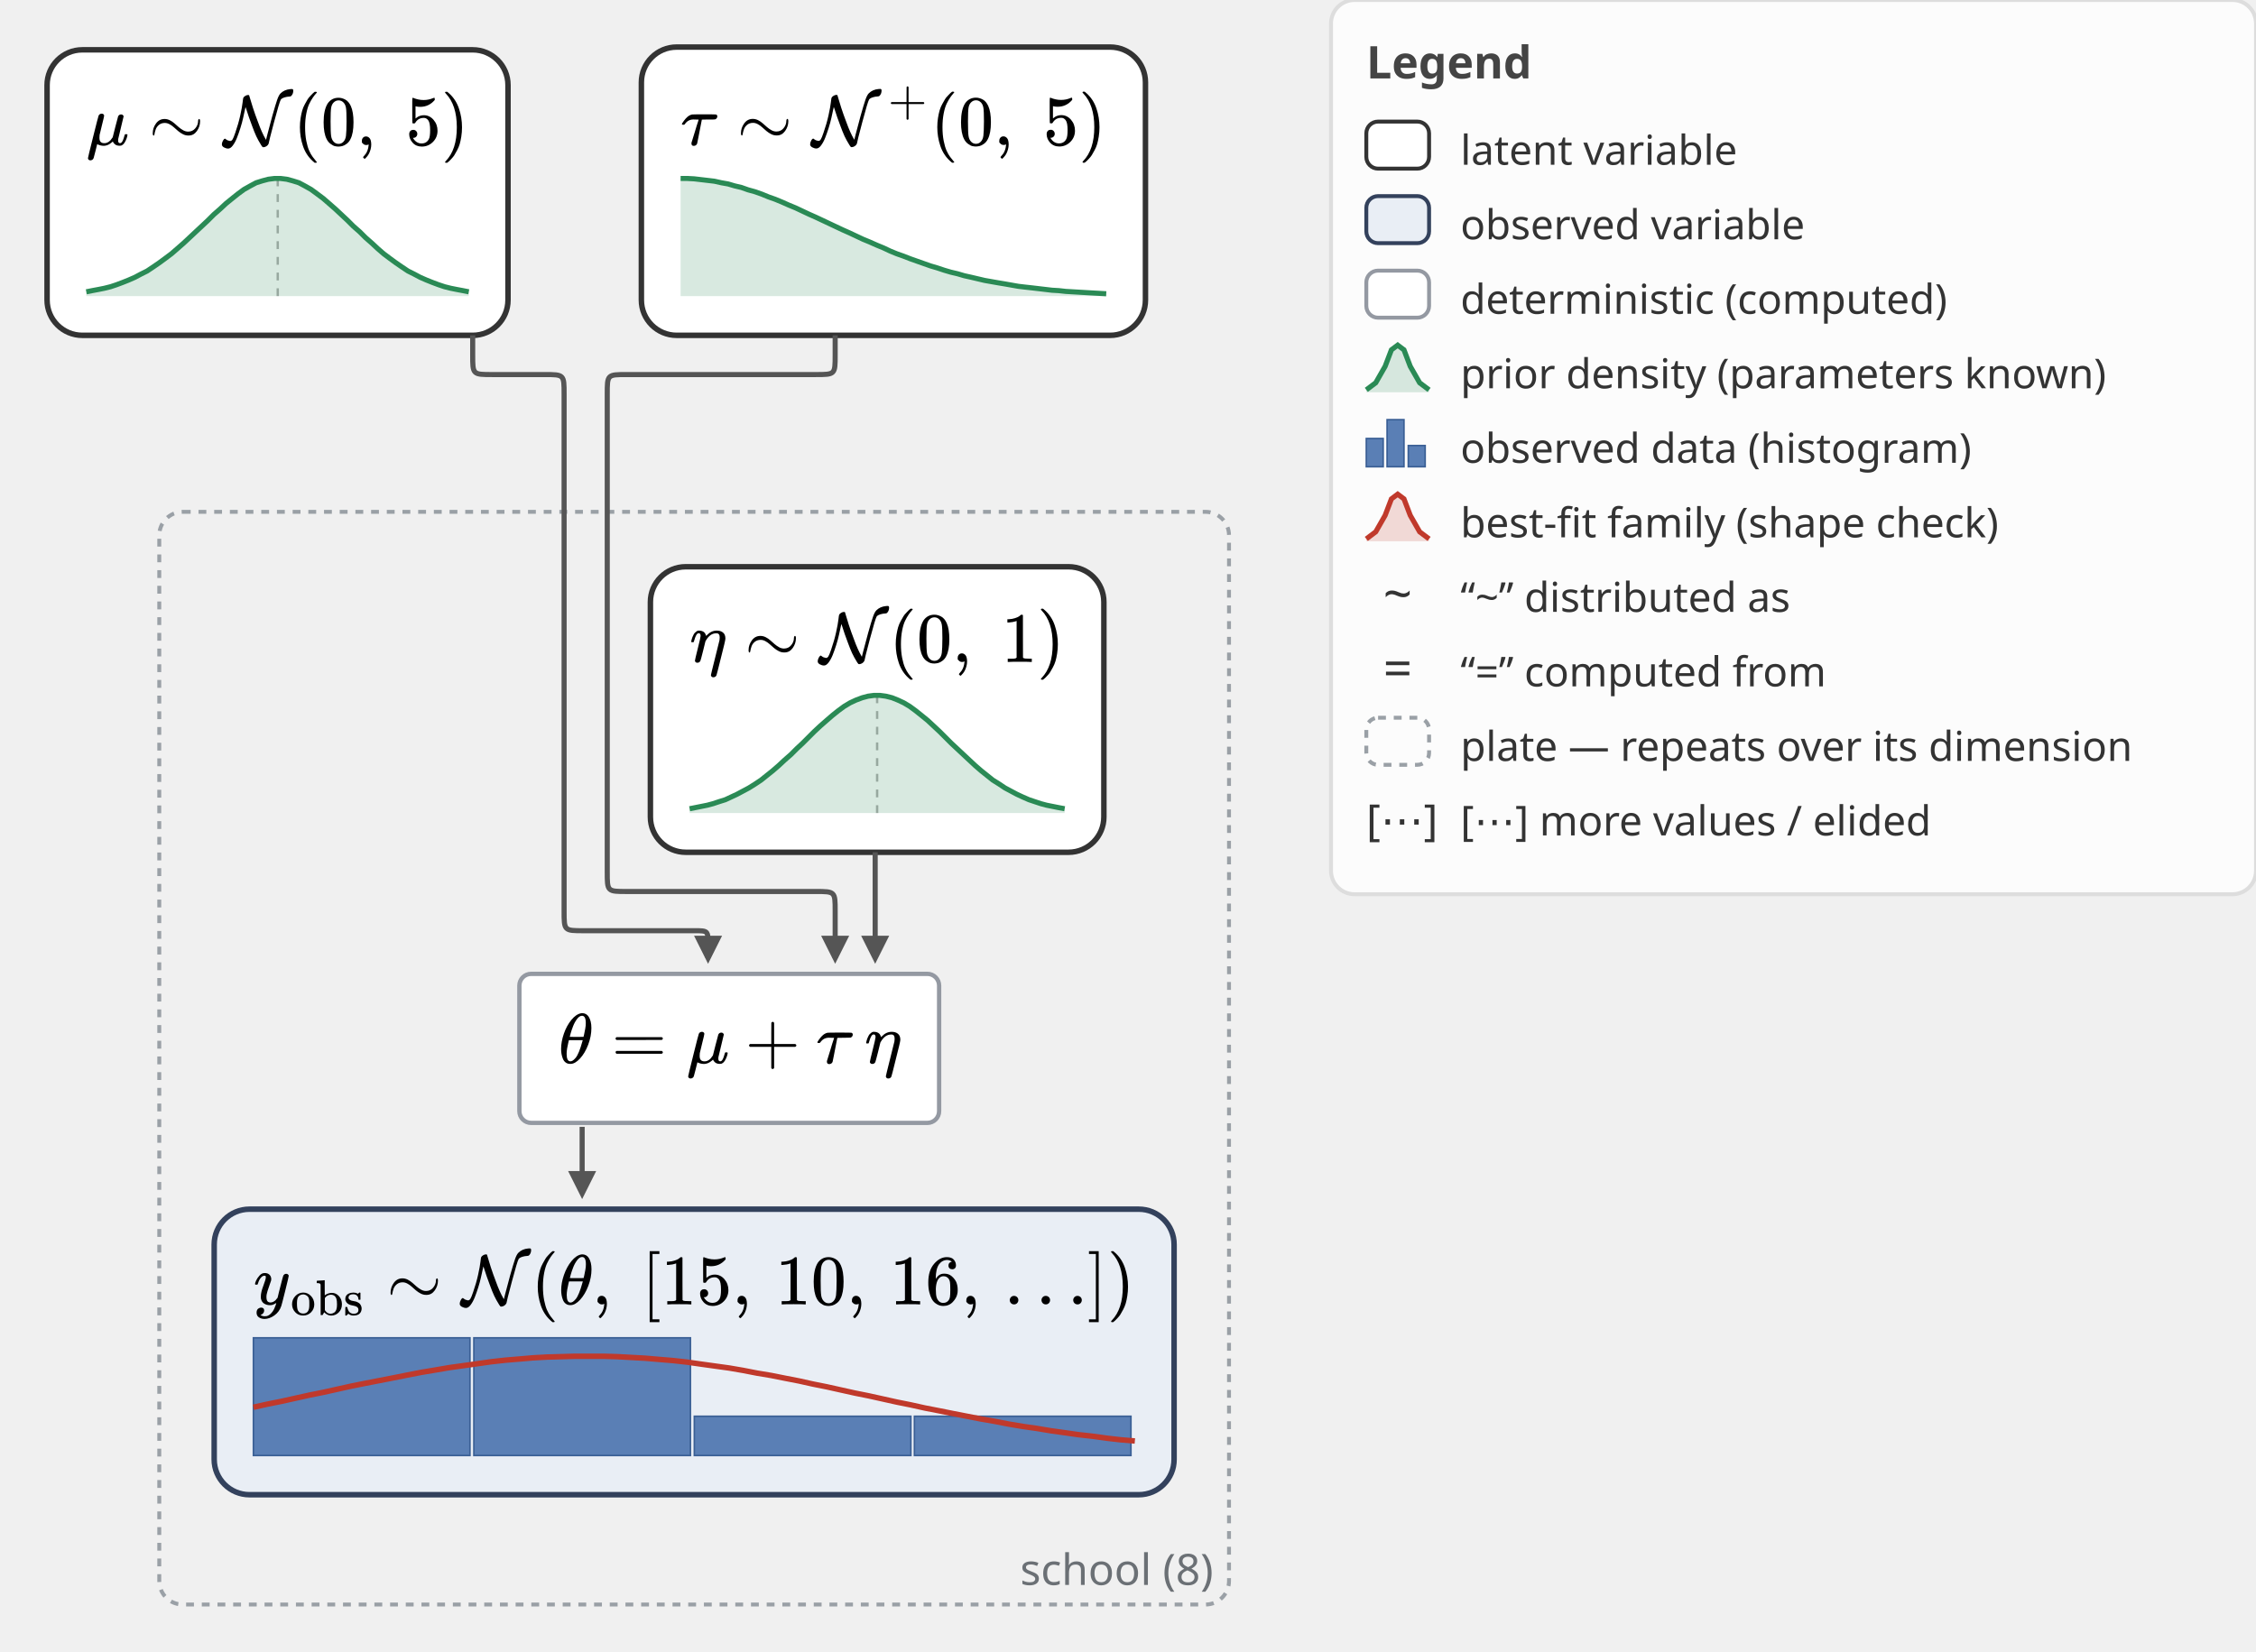
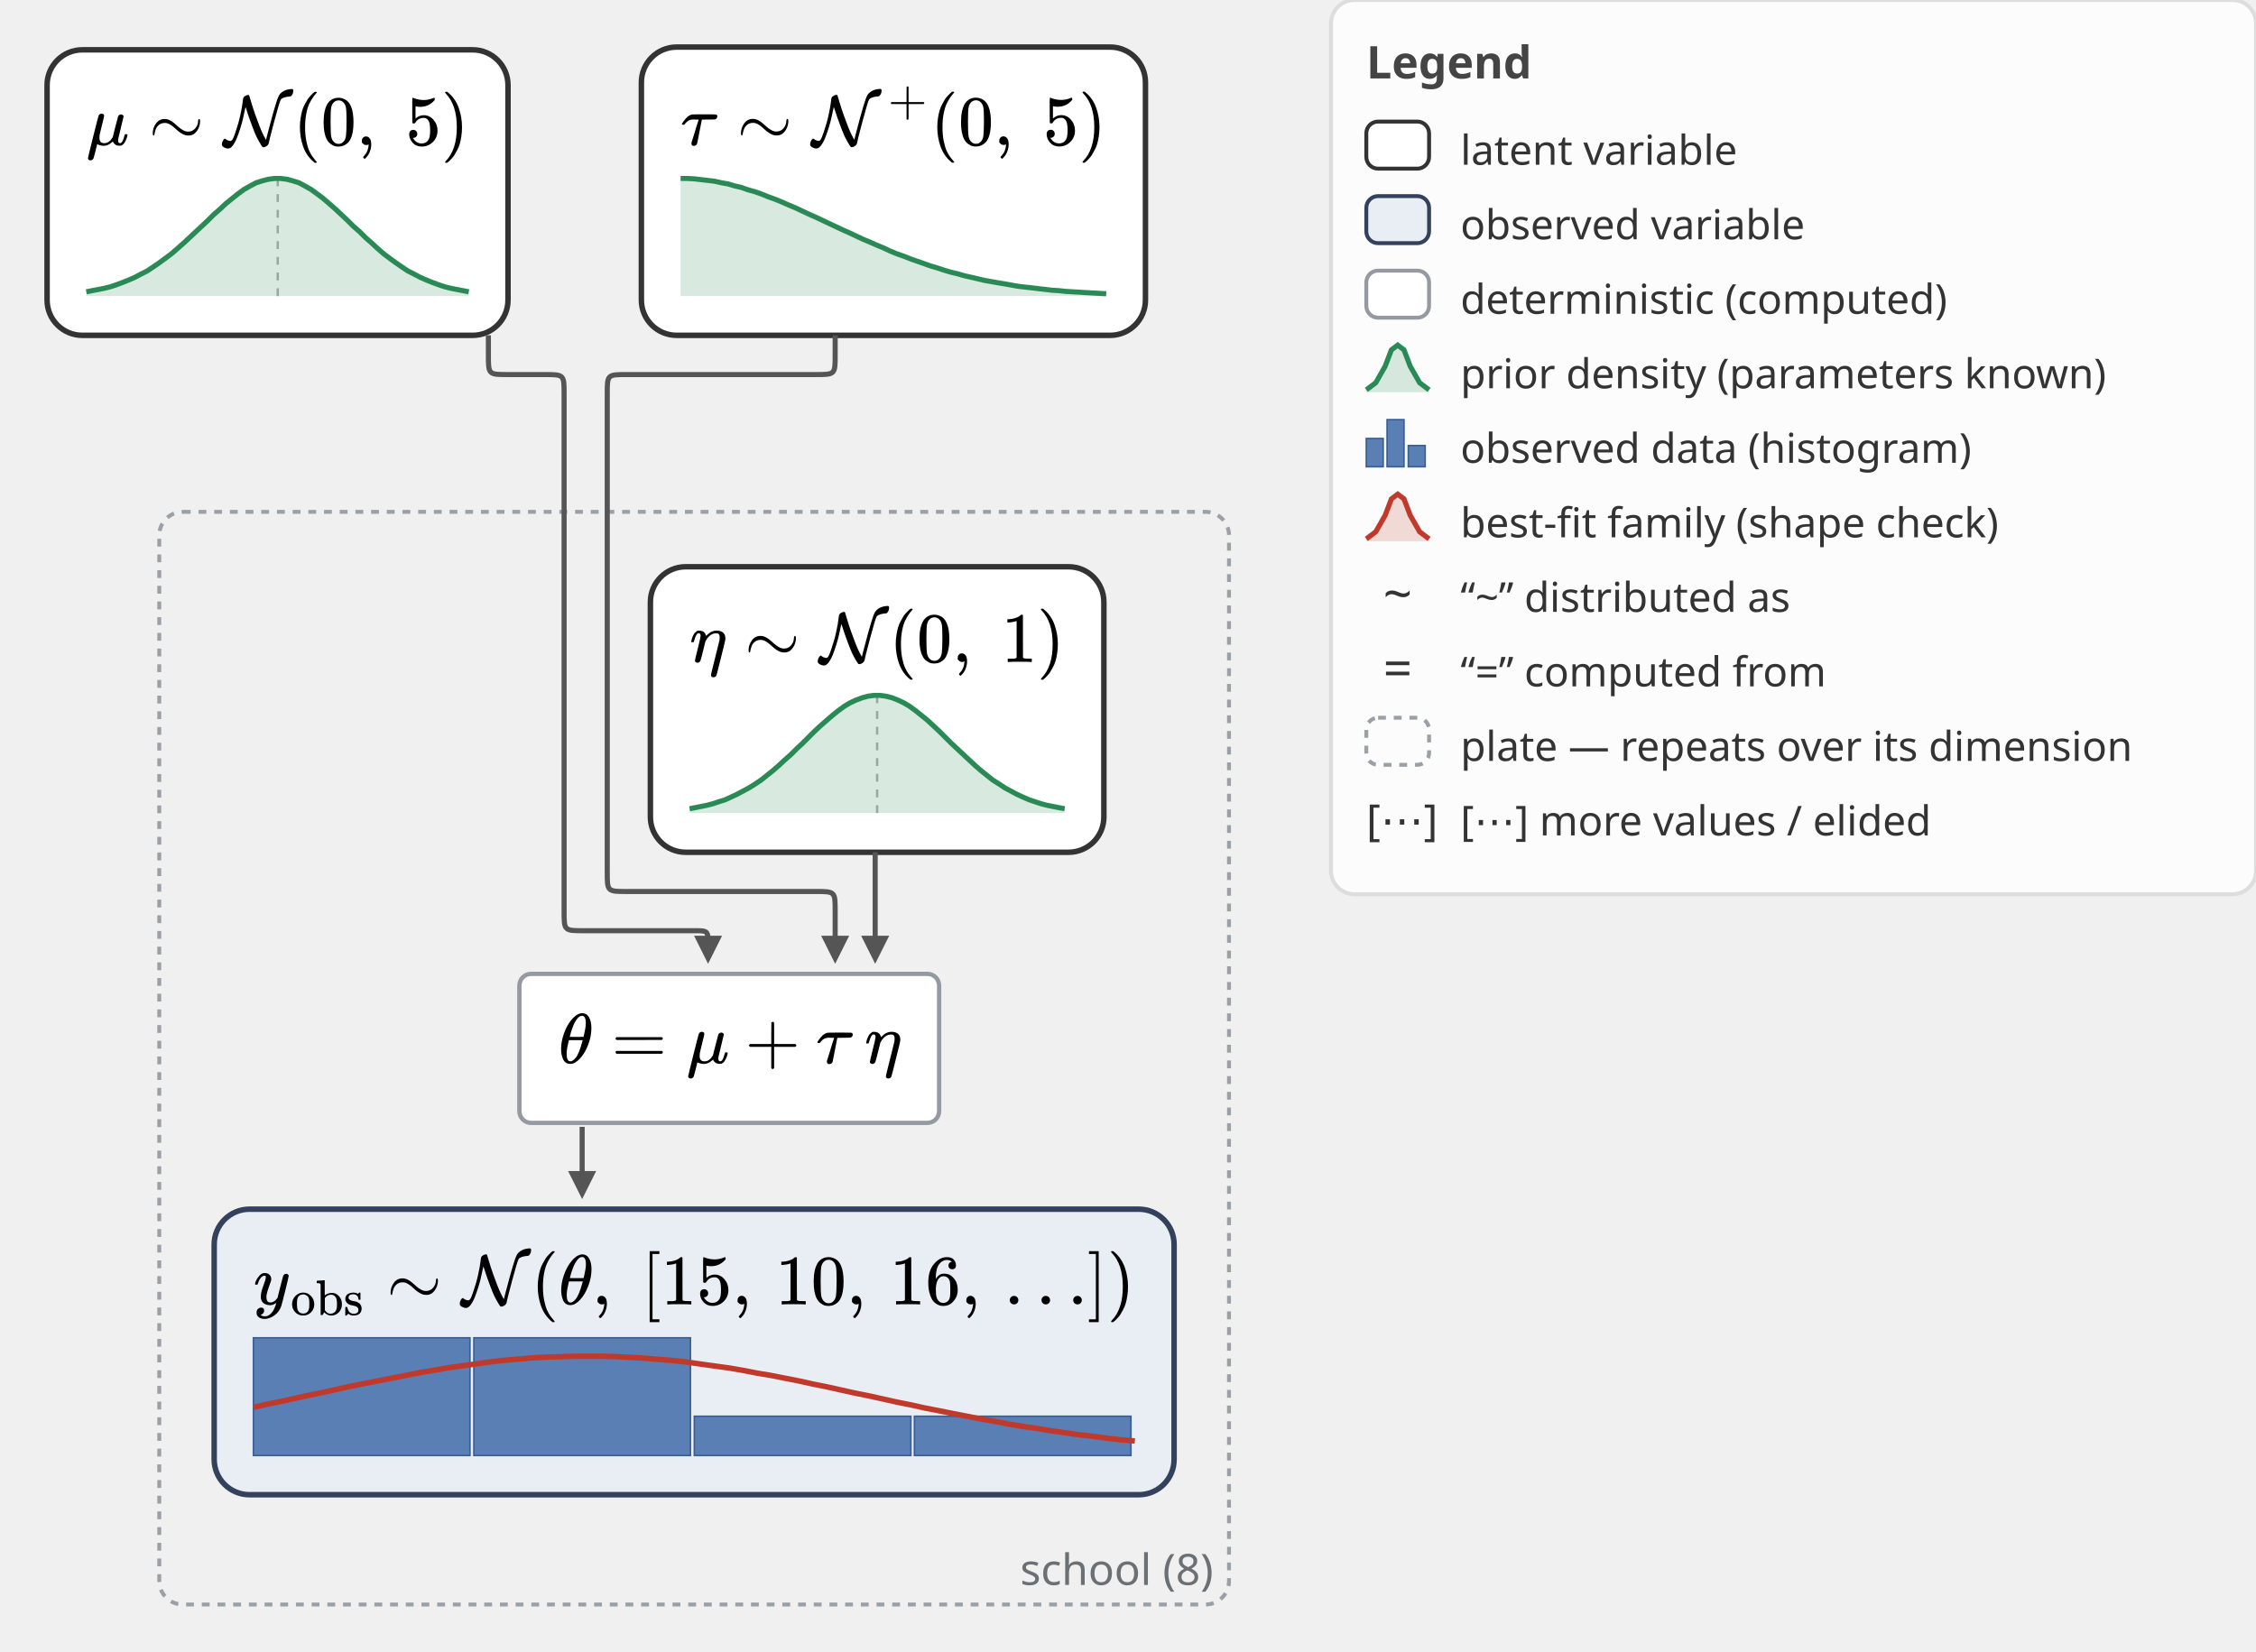
<svg xmlns="http://www.w3.org/2000/svg" xmlns:xlink="http://www.w3.org/1999/xlink" width="575.1" height="421.1" viewBox="0 0 575.1 421.1" font-family="system-ui, sans-serif">
  <defs>
    <marker id="bd-arrow" viewBox="0 0 10 10" refX="8" refY="5" markerWidth="5.5" markerHeight="5.5" orient="auto-start-reverse">
      <path d="M0,0 L10,5 L0,10 z" fill="#555" />
    </marker>
    <marker id="bd-arrow-up" viewBox="0 0 10 10" refX="8" refY="5" markerWidth="5.5" markerHeight="5.5" orient="auto-start-reverse">
      <path d="M0,0 L10,5 L0,10 z" fill="#2563eb" />
    </marker>
    <marker id="bd-arrow-down" viewBox="0 0 10 10" refX="8" refY="5" markerWidth="5.5" markerHeight="5.5" orient="auto-start-reverse">
      <path d="M0,0 L10,5 L0,10 z" fill="#d97706" />
    </marker>
  </defs>
  <defs>
    <path id="bdg-0769b6fe2e" d="M343 705Q358 705 358 698Q360 696 370 658T411 524T484 319Q536 174 590 82L595 73L615 152Q646 274 683 407Q729 571 752 637T799 727Q852 780 937 788Q939 788 947 788T958 789H962Q979 789 979 765Q979 722 951 692Q942 683 924 683Q888 681 859 672T818 654T803 639Q784 608 708 322T631 15Q631 14 630 15Q630 17 629 15Q628 14 628 12Q621 -4 601 -17T560 -31Q550 -31 546 -28T530 -7Q484 67 458 123T398 272Q352 392 314 514L306 535V534Q306 533 296 488T272 379T234 239T185 100T127 -7T61 -50Q34 -50 4 -34T-27 8Q-27 33 -12 61T18 90Q21 90 36 77T87 57H92Q109 57 123 78T162 173Q206 299 232 417T265 599T276 667Q284 681 304 693T343 705Z" />
    <path id="bdg-1146202f42" d="M58 -216Q44 -216 34 -208T23 -186Q23 -176 96 116T173 414Q186 442 219 442Q231 441 239 435T249 423T251 413Q251 401 220 279T187 142Q185 131 185 107V99Q185 26 252 26Q261 26 270 27T287 31T302 38T315 45T327 55T338 65T348 77T356 88T365 100L372 110L408 253Q444 395 448 404Q461 431 491 431Q504 431 512 424T523 412T525 402L449 84Q448 79 448 68Q448 43 455 35T476 26Q485 27 496 35Q517 55 537 131Q543 151 547 152Q549 153 557 153H561Q580 153 580 144Q580 138 575 117T555 63T523 13Q510 0 491 -8Q483 -10 467 -10Q446 -10 429 -4T402 11T385 29T376 44T374 51L368 45Q362 39 350 30T324 12T288 -4T246 -11Q199 -11 153 12L129 -85Q108 -167 104 -180T92 -202Q76 -216 58 -216Z" />
    <path id="bdg-2c2069b5d2" d="M56 347Q56 360 70 367H707Q722 359 722 347Q722 336 708 328L390 327H72Q56 332 56 347ZM56 153Q56 168 72 173H708Q722 163 722 153Q722 140 707 133H70Q56 140 56 153Z" />
    <path id="bdg-46c399a48b" d="M21 287Q21 301 36 335T84 406T158 442Q199 442 224 419T250 355Q248 336 247 334Q247 331 231 288T198 191T182 105Q182 62 196 45T238 27Q261 27 281 38T312 61T339 94Q339 95 344 114T358 173T377 247Q415 397 419 404Q432 431 462 431Q475 431 483 424T494 412T496 403Q496 390 447 193T391 -23Q363 -106 294 -155T156 -205Q111 -205 77 -183T43 -117Q43 -95 50 -80T69 -58T89 -48T106 -45Q150 -45 150 -87Q150 -107 138 -122T115 -142T102 -147L99 -148Q101 -153 118 -160T152 -167H160Q177 -167 186 -165Q219 -156 247 -127T290 -65T313 -9T321 21L315 17Q309 13 296 6T270 -6Q250 -11 231 -11Q185 -11 150 11T104 82Q103 89 103 113Q103 170 138 262T173 379Q173 380 173 381Q173 390 173 393T169 400T158 404H154Q131 404 112 385T82 344T65 302T57 280Q55 278 41 278H27Q21 284 21 287Z" />
    <path id="bdg-4ad2d3f3b4" d="M78 60Q78 84 95 102T138 120Q162 120 180 104T199 61Q199 36 182 18T139 0T96 17T78 60ZM525 60Q525 84 542 102T585 120Q609 120 627 104T646 61Q646 36 629 18T586 0T543 17T525 60ZM972 60Q972 84 989 102T1032 120Q1056 120 1074 104T1093 61Q1093 36 1076 18T1033 0T990 17T972 60Z" />
    <path id="bdg-789bf9660f" d="M60 749L64 750Q69 750 74 750H86L114 726Q208 641 251 514T294 250Q294 182 284 119T261 12T224 -76T186 -143T145 -194T113 -227T90 -246Q87 -249 86 -250H74Q66 -250 63 -250T58 -247T55 -238Q56 -237 66 -225Q221 -64 221 250T66 725Q56 737 55 738Q55 746 60 749Z" />
    <path id="bdg-7b1a2b8b67" d="M22 710V750H159V-250H22V-210H119V710H22Z" />
    <path id="bdg-849b434168" d="M28 214Q28 309 93 378T250 448Q340 448 405 380T471 215Q471 120 407 55T250 -10Q153 -10 91 57T28 214ZM250 30Q372 30 372 193V225V250Q372 272 371 288T364 326T348 362T317 390T268 410Q263 411 252 411Q222 411 195 399Q152 377 139 338T126 246V226Q126 130 145 91Q177 30 250 30Z" />
    <path id="bdg-86f1c428c1" d="M307 -11Q234 -11 168 55L158 37Q156 34 153 28T147 17T143 10L138 1L118 0H98V298Q98 599 97 603Q94 622 83 628T38 637H20V660Q20 683 22 683L32 684Q42 685 61 686T98 688Q115 689 135 690T165 693T176 694H179V543Q179 391 180 391L183 394Q186 397 192 401T207 411T228 421T254 431T286 439T323 442Q401 442 461 379T522 216Q522 115 458 52T307 -11ZM182 98Q182 97 187 90T196 79T206 67T218 55T233 44T250 35T271 29T295 26Q330 26 363 46T412 113Q424 148 424 212Q424 287 412 323Q385 405 300 405Q270 405 239 390T188 347L182 339V98Z" />
    <path id="bdg-878cdfe9d3" d="M21 287Q22 290 23 295T28 317T38 348T53 381T73 411T99 433T132 442Q156 442 175 435T205 417T221 395T229 376L231 369Q231 367 232 367L243 378Q304 442 382 442Q436 442 469 415T503 336V326Q503 302 439 53Q381 -182 377 -189Q364 -216 332 -216Q319 -216 310 -208T299 -186Q299 -177 358 57L420 307Q423 322 423 345Q423 404 379 404H374Q288 404 229 303L222 291L189 157Q156 26 151 16Q138 -11 108 -11Q95 -11 87 -5T76 7T74 17Q74 30 114 189T154 366Q154 405 128 405Q107 405 92 377T68 316T57 280Q55 278 41 278H27Q21 284 21 287Z" />
    <path id="bdg-a6046b70d2" d="M39 284Q18 284 18 294Q18 301 45 338T99 398Q134 425 164 429Q170 431 332 431Q492 431 497 429Q517 424 517 402Q517 388 508 376T485 360Q479 358 389 358T299 356Q298 355 283 274T251 109T233 20Q228 5 215 -4T186 -13Q153 -13 153 20V30L203 192Q214 228 227 272T248 336L254 357Q254 358 208 358Q206 358 197 358T183 359Q105 359 61 295Q56 287 53 286T39 284Z" />
    <path id="bdg-b6357b208a" d="M78 35T78 60T94 103T137 121Q165 121 187 96T210 8Q210 -27 201 -60T180 -117T154 -158T130 -185T117 -194Q113 -194 104 -185T95 -172Q95 -168 106 -156T131 -126T157 -76T173 -3V9L172 8Q170 7 167 6T161 3T152 1T140 0Q113 0 96 17Z" />
    <path id="bdg-bbeabd6619" d="M42 313Q42 476 123 571T303 666Q372 666 402 630T432 550Q432 525 418 510T379 495Q356 495 341 509T326 548Q326 592 373 601Q351 623 311 626Q240 626 194 566Q147 500 147 364L148 360Q153 366 156 373Q197 433 263 433H267Q313 433 348 414Q372 400 396 374T435 317Q456 268 456 210V192Q456 169 451 149Q440 90 387 34T253 -22Q225 -22 199 -14T143 16T92 75T56 172T42 313ZM257 397Q227 397 205 380T171 335T154 278T148 216Q148 133 160 97T198 39Q222 21 251 21Q302 21 329 59Q342 77 347 104T352 209Q352 289 347 316T329 361Q302 397 257 397Z" />
    <path id="bdg-c31d73e847" d="M35 200Q35 302 74 415T180 610T319 704Q320 704 327 704T339 705Q393 701 423 656Q462 596 462 495Q462 380 417 261T302 66T168 -10H161Q125 -10 99 10T60 63T41 130T35 200ZM383 566Q383 668 330 668Q294 668 260 623T204 521T170 421T157 371Q206 370 254 370L351 371Q352 372 359 404T375 484T383 566ZM113 132Q113 26 166 26Q181 26 198 36T239 74T287 161T335 307L340 324H145Q145 321 136 286T120 208T113 132Z" />
    <path id="bdg-c9688b78c0" d="M56 237T56 250T70 270H369V420L370 570Q380 583 389 583Q402 583 409 568V270H707Q722 262 722 250T707 230H409V-68Q401 -82 391 -82H389H387Q375 -82 369 -68V230H70Q56 237 56 250Z" />
    <path id="bdg-d75ce4558c" d="M164 157Q164 133 148 117T109 101H102Q148 22 224 22Q294 22 326 82Q345 115 345 210Q345 313 318 349Q292 382 260 382H254Q176 382 136 314Q132 307 129 306T114 304Q97 304 95 310Q93 314 93 485V614Q93 664 98 664Q100 666 102 666Q103 666 123 658T178 642T253 634Q324 634 389 662Q397 666 402 666Q410 666 410 648V635Q328 538 205 538Q174 538 149 544L139 546V374Q158 388 169 396T205 412T256 420Q337 420 393 355T449 201Q449 109 385 44T229 -22Q148 -22 99 32T50 154Q50 178 61 192T84 210T107 214Q132 214 148 197T164 157Z" />
    <path id="bdg-da39a3ee5e" d="" />
    <path id="bdg-daea903008" d="M55 166Q55 241 101 304T222 367Q260 367 296 349T362 304T421 252T484 208T554 189Q616 189 655 236T694 338Q694 350 698 358T708 367Q722 367 722 334Q722 260 677 197T562 134H554Q517 134 481 152T414 196T355 248T292 293T223 311Q179 311 145 286Q109 257 96 218T80 156T69 133Q55 133 55 166Z" />
    <path id="bdg-dcdb7159e8" d="M213 578L200 573Q186 568 160 563T102 556H83V602H102Q149 604 189 617T245 641T273 663Q275 666 285 666Q294 666 302 660V361L303 61Q310 54 315 52T339 48T401 46H427V0H416Q395 3 257 3Q121 3 100 0H88V46H114Q136 46 152 46T177 47T193 50T201 52T207 57T213 61V578Z" />
    <path id="bdg-ea69943f18" d="M94 250Q94 319 104 381T127 488T164 576T202 643T244 695T277 729T302 750H315H319Q333 750 333 741Q333 738 316 720T275 667T226 581T184 443T167 250T184 58T225 -81T274 -167T316 -220T333 -241Q333 -250 318 -250H315H302L274 -226Q180 -141 137 -14T94 250Z" />
    <path id="bdg-eb9555a51d" d="M295 316Q295 356 268 385T190 414Q154 414 128 401Q98 382 98 349Q97 344 98 336T114 312T157 287Q175 282 201 278T245 269T277 256Q294 248 310 236T342 195T359 133Q359 71 321 31T198 -10H190Q138 -10 94 26L86 19L77 10Q71 4 65 -1L54 -11H46H42Q39 -11 33 -5V74V132Q33 153 35 157T45 162H54Q66 162 70 158T75 146T82 119T101 77Q136 26 198 26Q295 26 295 104Q295 133 277 151Q257 175 194 187T111 210Q75 227 54 256T33 318Q33 357 50 384T93 424T143 442T187 447H198Q238 447 268 432L283 424L292 431Q302 440 314 448H322H326Q329 448 335 442V310L329 304H301Q295 310 295 316Z" />
    <path id="bdg-f905a7d02e" d="M118 -250V750H255V710H158V-210H255V-250H118Z" />
    <path id="bdg-fe1d5657cd" d="M96 585Q152 666 249 666Q297 666 345 640T423 548Q460 465 460 320Q460 165 417 83Q397 41 362 16T301 -15T250 -22Q224 -22 198 -16T137 16T82 83Q39 165 39 320Q39 494 96 585ZM321 597Q291 629 250 629Q208 629 178 597Q153 571 145 525T137 333Q137 175 145 125T181 46Q209 16 250 16Q290 16 318 46Q347 76 354 130T362 333Q362 478 354 524T321 597Z" />
  </defs>
  <g class="bd-plate" data-plate="plate_school">
    <rect x="40.6" y="130.5" width="272.7" height="278.6" rx="6" ry="6" fill="none" stroke="#9aa0a6" stroke-width="1" stroke-dasharray="2,2" pointer-events="all" />
    <text x="309.3" y="404.1" text-anchor="end" font-size="11" fill="#6b7075">school (8)</text>
  </g>
  <g class="bd-node" data-node="mu">
    <rect x="12.0" y="12.7" width="117.5" height="72.8" rx="9.0" ry="9.0" fill="#ffffff" stroke="#333333" stroke-width="1.4" />
  </g>
  <g class="bd-node" data-node="tau">
    <rect x="163.5" y="12.0" width="128.5" height="73.5" rx="9.0" ry="9.0" fill="#ffffff" stroke="#333333" stroke-width="1.4" />
  </g>
  <g class="bd-node" data-node="eta">
    <rect x="165.8" y="144.5" width="115.6" height="72.8" rx="9.0" ry="9.0" fill="#ffffff" stroke="#333333" stroke-width="1.4" />
  </g>
  <g class="bd-node" data-node="theta">
    <rect x="132.4" y="248.3" width="107.0" height="38.0" rx="3.0" ry="3.0" fill="#ffffff" stroke="#9499a2" stroke-width="1.1" />
  </g>
  <g class="bd-node" data-node="y_obs">
    <rect x="54.6" y="308.3" width="244.7" height="72.8" rx="9.0" ry="9.0" fill="#e9eef5" stroke="#33415c" stroke-width="1.4" />
  </g>
  <g class="bd-node" data-node="mu">
    <svg x="22.0" y="22.7" style="vertical-align: -0.566ex;" width="97.5" height="18.8" role="img" focusable="false" viewBox="0 -789 5387.9 1039">
      <g stroke="currentColor" fill="currentColor" stroke-width="0" transform="scale(1,-1)">
        <g data-mml-node="math">
          <g data-mml-node="mi">
            <use data-c="1D707" xlink:href="#bdg-1146202f42" />
          </g>
          <g data-mml-node="mo" transform="translate(880.8,0)">
            <use data-c="223C" xlink:href="#bdg-daea903008" />
          </g>
          <g data-mml-node="TeXAtom" data-mjx-texclass="ORD" transform="translate(1936.6,0)">
            <g data-mml-node="mi">
              <use data-c="4E" xlink:href="#bdg-0769b6fe2e" />
            </g>
          </g>
          <g data-mml-node="mstyle" transform="translate(2915.6,0)">
            <g data-mml-node="mspace" />
          </g>
          <g data-mml-node="mrow" transform="translate(2915.2,0)">
            <g data-mml-node="mo">
              <use data-c="28" xlink:href="#bdg-ea69943f18" />
            </g>
            <g data-mml-node="mn" id="tok-loc" transform="translate(389,666)">
              <text data-id-align="true" />
              <g data-idbox="true" transform="translate(0,-666)">
                <use data-c="30" xlink:href="#bdg-fe1d5657cd" />
              </g>
            </g>
            <g data-mml-node="mo" transform="translate(889,0)">
              <use data-c="2C" xlink:href="#bdg-b6357b208a" />
            </g>
            <g data-mml-node="mtext" transform="translate(1333.7,0)">
              <use data-c="A0" xlink:href="#bdg-da39a3ee5e" />
            </g>
            <g data-mml-node="mn" id="tok-scale" transform="translate(1583.7,666)">
              <text data-id-align="true" />
              <g data-idbox="true" transform="translate(0,-666)">
                <use data-c="35" xlink:href="#bdg-d75ce4558c" />
              </g>
            </g>
            <g data-mml-node="mo" transform="translate(2083.7,0)">
              <use data-c="29" xlink:href="#bdg-789bf9660f" />
            </g>
          </g>
        </g>
      </g>
    </svg>
    <line x1="70.8" y1="45.5" x2="70.8" y2="75.5" stroke="#b0b0b0" stroke-width="0.6" stroke-dasharray="2,2" />
    <path d="M22.0,75.5 L22.0,74.4 L23.5,74.1 L25.1,73.8 L26.6,73.5 L28.2,73.1 L29.7,72.6 L31.3,72.0 L32.8,71.4 L34.4,70.7 L35.9,69.9 L37.5,69.1 L39.0,68.1 L40.6,67.0 L42.1,65.9 L43.7,64.7 L45.2,63.4 L46.8,62.0 L48.3,60.6 L49.9,59.1 L51.4,57.7 L53.0,56.2 L54.5,54.7 L56.1,53.3 L57.6,51.9 L59.2,50.6 L60.7,49.4 L62.2,48.3 L63.8,47.4 L65.3,46.6 L66.9,46.1 L68.4,45.7 L70.0,45.5 L71.5,45.5 L73.1,45.7 L74.6,46.1 L76.2,46.6 L77.7,47.4 L79.3,48.3 L80.8,49.4 L82.4,50.6 L83.9,51.9 L85.5,53.3 L87.0,54.7 L88.6,56.2 L90.1,57.7 L91.7,59.1 L93.2,60.6 L94.8,62.0 L96.3,63.4 L97.8,64.7 L99.4,65.9 L100.9,67.0 L102.5,68.1 L104.0,69.1 L105.6,69.9 L107.1,70.7 L108.7,71.4 L110.2,72.0 L111.8,72.6 L113.3,73.1 L114.9,73.5 L116.4,73.8 L118.0,74.1 L119.5,74.4 L119.5,75.5 Z" fill="#2a8a55" fill-opacity="0.18" stroke="none" />
    <path d="M22.0,74.4 L23.5,74.1 L25.1,73.8 L26.6,73.5 L28.2,73.1 L29.7,72.6 L31.3,72.0 L32.8,71.4 L34.4,70.7 L35.9,69.9 L37.5,69.1 L39.0,68.1 L40.6,67.0 L42.1,65.9 L43.7,64.7 L45.2,63.4 L46.8,62.0 L48.3,60.6 L49.9,59.1 L51.4,57.7 L53.0,56.2 L54.5,54.7 L56.1,53.3 L57.6,51.9 L59.2,50.6 L60.7,49.4 L62.2,48.3 L63.8,47.4 L65.3,46.6 L66.9,46.1 L68.4,45.7 L70.0,45.5 L71.5,45.5 L73.1,45.7 L74.6,46.1 L76.2,46.6 L77.7,47.4 L79.3,48.3 L80.8,49.4 L82.4,50.6 L83.9,51.9 L85.5,53.3 L87.0,54.7 L88.6,56.2 L90.1,57.7 L91.7,59.1 L93.2,60.6 L94.8,62.0 L96.3,63.4 L97.8,64.7 L99.4,65.9 L100.9,67.0 L102.5,68.1 L104.0,69.1 L105.6,69.9 L107.1,70.7 L108.7,71.4 L110.2,72.0 L111.8,72.6 L113.3,73.1 L114.9,73.5 L116.4,73.8 L118.0,74.1 L119.5,74.4" fill="none" stroke="#2a8a55" stroke-width="1.3" />
  </g>
  <g class="bd-node" data-node="tau">
    <svg x="173.5" y="22.0" style="vertical-align: -0.566ex;" width="108.5" height="19.5" role="img" focusable="false" viewBox="0 -825.2 5993 1075.2">
      <g stroke="currentColor" fill="currentColor" stroke-width="0" transform="scale(1,-1)">
        <g data-mml-node="math">
          <g data-mml-node="mi">
            <use data-c="1D70F" xlink:href="#bdg-a6046b70d2" />
          </g>
          <g data-mml-node="mo" transform="translate(794.8,0)">
            <use data-c="223C" xlink:href="#bdg-daea903008" />
          </g>
          <g data-mml-node="msup" transform="translate(1850.6,0)">
            <g data-mml-node="TeXAtom" data-mjx-texclass="ORD">
              <g data-mml-node="mi">
                <use data-c="4E" xlink:href="#bdg-0769b6fe2e" />
              </g>
            </g>
            <g data-mml-node="TeXAtom" transform="translate(1070,413) scale(0.707)" data-mjx-texclass="ORD">
              <g data-mml-node="mo">
                <use data-c="2B" xlink:href="#bdg-c9688b78c0" />
              </g>
            </g>
          </g>
          <g data-mml-node="mstyle" transform="translate(3520.6,0)">
            <g data-mml-node="mspace" />
          </g>
          <g data-mml-node="mrow" transform="translate(3520.3,0)">
            <g data-mml-node="mo">
              <use data-c="28" xlink:href="#bdg-ea69943f18" />
            </g>
            <g data-mml-node="mn" id="tok-loc" transform="translate(389,666)">
              <text data-id-align="true" />
              <g data-idbox="true" transform="translate(0,-666)">
                <use data-c="30" xlink:href="#bdg-fe1d5657cd" />
              </g>
            </g>
            <g data-mml-node="mo" transform="translate(889,0)">
              <use data-c="2C" xlink:href="#bdg-b6357b208a" />
            </g>
            <g data-mml-node="mtext" transform="translate(1333.7,0)">
              <use data-c="A0" xlink:href="#bdg-da39a3ee5e" />
            </g>
            <g data-mml-node="mn" id="tok-scale" transform="translate(1583.7,666)">
              <text data-id-align="true" />
              <g data-idbox="true" transform="translate(0,-666)">
                <use data-c="35" xlink:href="#bdg-d75ce4558c" />
              </g>
            </g>
            <g data-mml-node="mo" transform="translate(2083.7,0)">
              <use data-c="29" xlink:href="#bdg-789bf9660f" />
            </g>
          </g>
        </g>
      </g>
    </svg>
    <path d="M173.5,75.5 L173.5,45.5 L175.2,45.5 L177.0,45.6 L178.7,45.8 L180.4,46.0 L182.1,46.2 L183.9,46.6 L185.6,46.9 L187.3,47.4 L189.0,47.8 L190.7,48.4 L192.5,48.9 L194.2,49.5 L195.9,50.2 L197.6,50.8 L199.3,51.5 L201.1,52.3 L202.8,53.0 L204.5,53.8 L206.2,54.6 L208.0,55.4 L209.7,56.2 L211.4,57.0 L213.1,57.8 L214.8,58.6 L216.6,59.4 L218.3,60.2 L220.0,61.0 L221.7,61.7 L223.5,62.5 L225.2,63.2 L226.9,64.0 L228.6,64.7 L230.3,65.3 L232.1,66.0 L233.8,66.6 L235.5,67.2 L237.2,67.8 L238.9,68.3 L240.7,68.9 L242.4,69.4 L244.1,69.8 L245.8,70.3 L247.6,70.7 L249.3,71.1 L251.0,71.5 L252.7,71.8 L254.4,72.1 L256.2,72.4 L257.9,72.7 L259.6,73.0 L261.3,73.2 L263.1,73.4 L264.8,73.6 L266.5,73.8 L268.2,74.0 L269.9,74.1 L271.7,74.3 L273.4,74.4 L275.1,74.5 L276.8,74.6 L278.5,74.7 L280.3,74.8 L282.0,74.9 L282.0,75.5 Z" fill="#2a8a55" fill-opacity="0.18" stroke="none" />
    <path d="M173.5,45.5 L175.2,45.5 L177.0,45.6 L178.7,45.8 L180.4,46.0 L182.1,46.2 L183.9,46.6 L185.6,46.9 L187.3,47.4 L189.0,47.8 L190.7,48.4 L192.5,48.9 L194.2,49.5 L195.9,50.2 L197.6,50.8 L199.3,51.5 L201.1,52.3 L202.8,53.0 L204.5,53.8 L206.2,54.6 L208.0,55.4 L209.7,56.2 L211.4,57.0 L213.1,57.8 L214.8,58.6 L216.6,59.4 L218.3,60.2 L220.0,61.0 L221.7,61.7 L223.5,62.5 L225.2,63.2 L226.9,64.0 L228.6,64.7 L230.3,65.3 L232.1,66.0 L233.8,66.6 L235.5,67.2 L237.2,67.8 L238.9,68.3 L240.7,68.9 L242.4,69.4 L244.1,69.8 L245.8,70.3 L247.6,70.7 L249.3,71.1 L251.0,71.5 L252.7,71.8 L254.4,72.1 L256.2,72.4 L257.9,72.7 L259.6,73.0 L261.3,73.2 L263.1,73.4 L264.8,73.6 L266.5,73.8 L268.2,74.0 L269.9,74.1 L271.7,74.3 L273.4,74.4 L275.1,74.5 L276.8,74.6 L278.5,74.7 L280.3,74.8 L282.0,74.9" fill="none" stroke="#2a8a55" stroke-width="1.3" />
  </g>
  <g class="bd-node" data-node="eta">
    <svg x="175.8" y="154.5" style="vertical-align: -0.566ex;" width="95.6" height="18.8" role="img" focusable="false" viewBox="0 -789 5281.9 1039">
      <g stroke="currentColor" fill="currentColor" stroke-width="0" transform="scale(1,-1)">
        <g data-mml-node="math">
          <g data-mml-node="mi">
            <use data-c="1D702" xlink:href="#bdg-878cdfe9d3" />
          </g>
          <g data-mml-node="mo" transform="translate(774.8,0)">
            <use data-c="223C" xlink:href="#bdg-daea903008" />
          </g>
          <g data-mml-node="TeXAtom" data-mjx-texclass="ORD" transform="translate(1830.6,0)">
            <g data-mml-node="mi">
              <use data-c="4E" xlink:href="#bdg-0769b6fe2e" />
            </g>
          </g>
          <g data-mml-node="mstyle" transform="translate(2809.6,0)">
            <g data-mml-node="mspace" />
          </g>
          <g data-mml-node="mrow" transform="translate(2809.2,0)">
            <g data-mml-node="mo">
              <use data-c="28" xlink:href="#bdg-ea69943f18" />
            </g>
            <g data-mml-node="mn" id="tok-loc" transform="translate(389,666)">
              <text data-id-align="true" />
              <g data-idbox="true" transform="translate(0,-666)">
                <use data-c="30" xlink:href="#bdg-fe1d5657cd" />
              </g>
            </g>
            <g data-mml-node="mo" transform="translate(889,0)">
              <use data-c="2C" xlink:href="#bdg-b6357b208a" />
            </g>
            <g data-mml-node="mtext" transform="translate(1333.7,0)">
              <use data-c="A0" xlink:href="#bdg-da39a3ee5e" />
            </g>
            <g data-mml-node="mn" id="tok-scale" transform="translate(1583.7,666)">
              <text data-id-align="true" />
              <g data-idbox="true" transform="translate(0,-666)">
                <use data-c="31" xlink:href="#bdg-dcdb7159e8" />
              </g>
            </g>
            <g data-mml-node="mo" transform="translate(2083.7,0)">
              <use data-c="29" xlink:href="#bdg-789bf9660f" />
            </g>
          </g>
        </g>
      </g>
    </svg>
    <line x1="223.6" y1="177.3" x2="223.6" y2="207.3" stroke="#b0b0b0" stroke-width="0.6" stroke-dasharray="2,2" />
    <path d="M175.8,207.3 L175.8,206.2 L177.3,205.9 L178.8,205.6 L180.3,205.3 L181.8,204.9 L183.3,204.4 L184.9,203.9 L186.4,203.2 L187.9,202.5 L189.4,201.7 L190.9,200.9 L192.5,199.9 L194.0,198.9 L195.5,197.7 L197.0,196.5 L198.5,195.2 L200.0,193.8 L201.6,192.4 L203.1,190.9 L204.6,189.5 L206.1,188.0 L207.6,186.5 L209.1,185.1 L210.7,183.7 L212.2,182.4 L213.7,181.2 L215.2,180.1 L216.7,179.2 L218.2,178.5 L219.8,177.9 L221.3,177.5 L222.8,177.3 L224.3,177.3 L225.8,177.5 L227.4,177.9 L228.9,178.5 L230.4,179.2 L231.9,180.1 L233.4,181.2 L234.9,182.4 L236.5,183.7 L238.0,185.1 L239.5,186.5 L241.0,188.0 L242.5,189.5 L244.0,190.9 L245.6,192.4 L247.1,193.8 L248.6,195.2 L250.1,196.5 L251.6,197.7 L253.1,198.9 L254.7,199.9 L256.2,200.9 L257.7,201.7 L259.2,202.5 L260.7,203.2 L262.3,203.9 L263.8,204.4 L265.3,204.9 L266.8,205.3 L268.3,205.6 L269.8,205.9 L271.4,206.2 L271.4,207.3 Z" fill="#2a8a55" fill-opacity="0.18" stroke="none" />
    <path d="M175.8,206.2 L177.3,205.9 L178.8,205.6 L180.3,205.3 L181.8,204.9 L183.3,204.4 L184.9,203.9 L186.4,203.2 L187.9,202.5 L189.4,201.7 L190.9,200.9 L192.5,199.9 L194.0,198.9 L195.5,197.7 L197.0,196.5 L198.5,195.2 L200.0,193.8 L201.6,192.4 L203.1,190.9 L204.6,189.5 L206.1,188.0 L207.6,186.5 L209.1,185.1 L210.7,183.7 L212.2,182.4 L213.7,181.2 L215.2,180.1 L216.7,179.2 L218.2,178.5 L219.8,177.9 L221.3,177.5 L222.8,177.3 L224.3,177.3 L225.8,177.5 L227.4,177.9 L228.9,178.5 L230.4,179.2 L231.9,180.1 L233.4,181.2 L234.9,182.4 L236.5,183.7 L238.0,185.1 L239.5,186.5 L241.0,188.0 L242.5,189.5 L244.0,190.9 L245.6,192.4 L247.1,193.8 L248.6,195.2 L250.1,196.5 L251.6,197.7 L253.1,198.9 L254.7,199.9 L256.2,200.9 L257.7,201.7 L259.2,202.5 L260.7,203.2 L262.3,203.9 L263.8,204.4 L265.3,204.9 L266.8,205.3 L268.3,205.6 L269.8,205.9 L271.4,206.2" fill="none" stroke="#2a8a55" stroke-width="1.3" />
  </g>
  <g class="bd-node" data-node="theta">
    <svg x="142.4" y="258.3" style="vertical-align: -0.489ex;" width="87.0" height="16.7" role="img" focusable="false" viewBox="0 -705 4809 921">
      <g stroke="currentColor" fill="currentColor" stroke-width="0" transform="scale(1,-1)">
        <g data-mml-node="math">
          <g data-mml-node="mi" id="tok-__lhs__">
            <use data-c="1D703" xlink:href="#bdg-c31d73e847" />
          </g>
          <g data-mml-node="mo" transform="translate(746.8,0)">
            <use data-c="3D" xlink:href="#bdg-2c2069b5d2" />
          </g>
          <g data-mml-node="mi" id="tok-mu" transform="translate(1802.6,442)">
            <text data-id-align="true" />
            <g data-idbox="true" transform="translate(0,-442)">
              <use data-c="1D707" xlink:href="#bdg-1146202f42" />
            </g>
          </g>
          <g data-mml-node="mo" transform="translate(2627.8,0)">
            <use data-c="2B" xlink:href="#bdg-c9688b78c0" />
          </g>
          <g data-mml-node="mi" id="tok-tau" transform="translate(3628,431)">
            <text data-id-align="true" />
            <g data-idbox="true" transform="translate(0,-431)">
              <use data-c="1D70F" xlink:href="#bdg-a6046b70d2" />
            </g>
          </g>
          <g data-mml-node="mstyle" transform="translate(4145,0)">
            <g data-mml-node="mspace" />
          </g>
          <g data-mml-node="mi" id="tok-eta" transform="translate(4312,442)">
            <text data-id-align="true" />
            <g data-idbox="true" transform="translate(0,-442)">
              <use data-c="1D702" xlink:href="#bdg-878cdfe9d3" />
            </g>
          </g>
        </g>
      </g>
    </svg>
  </g>
  <g class="bd-node" data-node="y_obs">
    <svg x="64.6" y="318.3" style="vertical-align: -0.566ex;" width="224.7" height="18.8" role="img" focusable="false" viewBox="0 -789 12415.2 1039">
      <g stroke="currentColor" fill="currentColor" stroke-width="0" transform="scale(1,-1)">
        <g data-mml-node="math">
          <g data-mml-node="msub">
            <g data-mml-node="mi">
              <use data-c="1D466" xlink:href="#bdg-46c399a48b" />
            </g>
            <g data-mml-node="TeXAtom" transform="translate(523,-150) scale(0.707)" data-mjx-texclass="ORD">
              <g data-mml-node="TeXAtom" data-mjx-texclass="ORD">
                <g data-mml-node="mi">
                  <use data-c="6F" xlink:href="#bdg-849b434168" />
                  <use data-c="62" xlink:href="#bdg-86f1c428c1" transform="translate(500,0)" />
                  <use data-c="73" xlink:href="#bdg-eb9555a51d" transform="translate(1056,0)" />
                </g>
              </g>
            </g>
          </g>
          <g data-mml-node="mo" transform="translate(1876.1,0)">
            <use data-c="223C" xlink:href="#bdg-daea903008" />
          </g>
          <g data-mml-node="TeXAtom" data-mjx-texclass="ORD" transform="translate(2931.9,0)">
            <g data-mml-node="mi">
              <use data-c="4E" xlink:href="#bdg-0769b6fe2e" />
            </g>
          </g>
          <g data-mml-node="mstyle" transform="translate(3910.9,0)">
            <g data-mml-node="mspace" />
          </g>
          <g data-mml-node="mrow" transform="translate(3910.5,0)">
            <g data-mml-node="mo">
              <use data-c="28" xlink:href="#bdg-ea69943f18" />
            </g>
            <g data-mml-node="mi" id="tok-loc" transform="translate(389,705)">
              <text data-id-align="true" />
              <g data-idbox="true" transform="translate(0,-705)">
                <use data-c="1D703" xlink:href="#bdg-c31d73e847" />
              </g>
            </g>
            <g data-mml-node="mo" transform="translate(858,0)">
              <use data-c="2C" xlink:href="#bdg-b6357b208a" />
            </g>
            <g data-mml-node="mtext" transform="translate(1302.7,0)">
              <use data-c="A0" xlink:href="#bdg-da39a3ee5e" />
            </g>
            <g data-mml-node="mrow" id="tok-scale" transform="translate(1552.7,750)">
              <text data-id-align="true" />
              <g data-idbox="true" transform="translate(0,-750)">
                <g data-mml-node="mo">
                  <use data-c="5B" xlink:href="#bdg-f905a7d02e" />
                </g>
                <g data-mml-node="mn" transform="translate(278,0)">
                  <use data-c="31" xlink:href="#bdg-dcdb7159e8" />
                  <use data-c="35" xlink:href="#bdg-d75ce4558c" transform="translate(500,0)" />
                </g>
                <g data-mml-node="mo" transform="translate(1278,0)">
                  <use data-c="2C" xlink:href="#bdg-b6357b208a" />
                </g>
                <g data-mml-node="mstyle" transform="translate(1556,0)">
                  <g data-mml-node="mspace" />
                </g>
                <g data-mml-node="mn" transform="translate(1889.7,0)">
                  <use data-c="31" xlink:href="#bdg-dcdb7159e8" />
                  <use data-c="30" xlink:href="#bdg-fe1d5657cd" transform="translate(500,0)" />
                </g>
                <g data-mml-node="mo" transform="translate(2889.7,0)">
                  <use data-c="2C" xlink:href="#bdg-b6357b208a" />
                </g>
                <g data-mml-node="mstyle" transform="translate(3167.7,0)">
                  <g data-mml-node="mspace" />
                </g>
                <g data-mml-node="mn" transform="translate(3501.3,0)">
                  <use data-c="31" xlink:href="#bdg-dcdb7159e8" />
                  <use data-c="36" xlink:href="#bdg-bbeabd6619" transform="translate(500,0)" />
                </g>
                <g data-mml-node="mo" transform="translate(4501.3,0)">
                  <use data-c="2C" xlink:href="#bdg-b6357b208a" />
                </g>
                <g data-mml-node="mstyle" transform="translate(4779.3,0)">
                  <g data-mml-node="mspace" />
                </g>
                <g data-mml-node="mo" transform="translate(5113,0)">
                  <use data-c="2026" xlink:href="#bdg-4ad2d3f3b4" />
                </g>
                <g data-mml-node="mo" transform="translate(6285,0)">
                  <use data-c="5D" xlink:href="#bdg-7b1a2b8b67" />
                </g>
              </g>
            </g>
            <g data-mml-node="mo" transform="translate(8115.7,0)">
              <use data-c="29" xlink:href="#bdg-789bf9660f" />
            </g>
          </g>
        </g>
      </g>
    </svg>
    <line x1="86.3" y1="341.1" x2="86.3" y2="371.1" stroke="#b0b0b0" stroke-width="0.6" stroke-dasharray="2,2" />
    <rect x="64.6" y="341.1" width="55.2" height="30.0" fill="#5a7fb5" stroke="#3a5f95" stroke-width="0.4" />
    <rect x="120.8" y="341.1" width="55.2" height="30.0" fill="#5a7fb5" stroke="#3a5f95" stroke-width="0.4" />
    <rect x="177.0" y="361.1" width="55.2" height="10.0" fill="#5a7fb5" stroke="#3a5f95" stroke-width="0.4" />
    <rect x="233.1" y="361.1" width="55.2" height="10.0" fill="#5a7fb5" stroke="#3a5f95" stroke-width="0.4" />
    <path d="M64.6,358.8 L68.2,358.0 L71.7,357.3 L75.3,356.5 L78.9,355.7 L82.4,355.0 L86.0,354.2 L89.6,353.4 L93.1,352.7 L96.7,352.0 L100.3,351.3 L103.8,350.6 L107.4,349.9 L111.0,349.3 L114.5,348.7 L118.1,348.2 L121.7,347.7 L125.2,347.2 L128.8,346.8 L132.4,346.5 L135.9,346.2 L139.5,346.0 L143.1,345.9 L146.6,345.8 L150.2,345.8 L153.8,345.8 L157.3,345.9 L160.9,346.1 L164.5,346.3 L168.0,346.6 L171.6,346.9 L175.2,347.3 L178.7,347.8 L182.3,348.3 L185.9,348.8 L189.4,349.4 L193.0,350.1 L196.6,350.7 L200.1,351.4 L203.7,352.1 L207.3,352.9 L210.8,353.6 L214.4,354.4 L218.0,355.2 L221.5,355.9 L225.1,356.7 L228.7,357.5 L232.2,358.2 L235.8,359.0 L239.4,359.7 L242.9,360.4 L246.5,361.1 L250.1,361.8 L253.6,362.4 L257.2,363.1 L260.8,363.7 L264.3,364.2 L267.9,364.8 L271.5,365.3 L275.0,365.8 L278.6,366.2 L282.2,366.7 L285.7,367.1 L289.3,367.4" fill="none" stroke="#c0392b" stroke-width="1.4" />
  </g>
  <path class="bd-edge" data-src="eta" data-tgt="theta" d="M223.1,217.3 C223.1,217.3 223.1,244.3 223.1,244.3" fill="none" stroke="#555" stroke-width="1.3" marker-end="url(#bd-arrow)" />
-   <path class="bd-edge" data-src="mu" data-tgt="theta" d="M120.5,85.5 C120.5,87.1 120.5,88.8 120.5,90.5 C120.5,95.5 120.5,95.5 125.5,95.5 C129.9,95.5 134.3,95.5 138.8,95.5 C143.8,95.5 143.8,95.5 143.8,100.5 C143.8,144.4 143.8,188.3 143.8,232.3 C143.8,237.3 143.8,237.3 148.8,237.3 C158.2,237.3 167.6,237.3 177.0,237.3 C180.5,237.3 180.5,237.3 180.5,240.8 C180.5,241.9 180.5,243.1 180.5,244.3" fill="none" stroke="#555" stroke-width="1.3" marker-end="url(#bd-arrow)" />
+   <path class="bd-edge" data-src="mu" data-tgt="theta" d="M124.5,85.5 C124.5,87.1 124.5,88.8 124.5,90.5 C124.5,95.5 124.5,95.5 129.5,95.5 C132.6,95.5 135.7,95.5 138.8,95.5 C143.8,95.5 143.8,95.5 143.8,100.5 C143.8,144.4 143.8,188.3 143.8,232.3 C143.8,237.3 143.8,237.3 148.8,237.3 C158.2,237.3 167.6,237.3 177.0,237.3 C180.5,237.3 180.5,237.3 180.5,240.8 C180.5,241.9 180.5,243.1 180.5,244.3" fill="none" stroke="#555" stroke-width="1.3" marker-end="url(#bd-arrow)" />
  <path class="bd-edge" data-src="tau" data-tgt="theta" d="M212.9,85.5 C212.9,87.1 212.9,88.8 212.9,90.5 C212.9,95.5 212.9,95.5 207.9,95.5 C191.9,95.5 175.8,95.5 159.8,95.5 C154.8,95.5 154.8,95.5 154.8,100.5 C154.8,141.1 154.8,181.7 154.8,222.3 C154.8,227.3 154.8,227.3 159.8,227.3 C175.8,227.3 191.9,227.3 207.9,227.3 C212.9,227.3 212.9,227.3 212.9,232.3 C212.9,236.3 212.9,240.3 212.9,244.3" fill="none" stroke="#555" stroke-width="1.3" marker-end="url(#bd-arrow)" />
  <path class="bd-edge" data-src="theta" data-tgt="y_obs" d="M148.4,287.3 C148.4,287.3 148.4,304.3 148.4,304.3" fill="none" stroke="#555" stroke-width="1.3" marker-end="url(#bd-arrow)" />
  <g class="bd-legend">
    <rect x="339.3" y="0.0" width="235.8" height="228.0" rx="6" fill="#fcfcfc" stroke="#dddddd" />
    <text x="348.3" y="20.0" font-size="11.5" font-weight="600" fill="#444">Legend</text>
    <rect x="348.3" y="31.0" width="16.0" height="12.0" rx="3" fill="#ffffff" stroke="#333333" stroke-width="1" />
    <text x="372.3" y="42.0" font-size="10.5" fill="#333">latent variable</text>
    <rect x="348.3" y="50.0" width="16.0" height="12.0" rx="3" fill="#e9eef5" stroke="#33415c" stroke-width="1" />
    <text x="372.3" y="61.0" font-size="10.5" fill="#333">observed variable</text>
    <rect x="348.3" y="69.0" width="16.0" height="12.0" rx="3" fill="#ffffff" stroke="#9499a2" stroke-width="1" />
    <text x="372.3" y="80.0" font-size="10.5" fill="#333">deterministic (computed)</text>
    <path d="M348.3,100.0 L348.3,99.4 L350.7,97.6 L353.1,93.4 L354.7,89.2 L356.3,88.0 L357.9,89.2 L359.5,93.4 L361.9,97.6 L364.3,99.4 L364.3,100.0 Z" fill="#2a8a55" fill-opacity="0.18" stroke="none" />
    <path d="M348.3,99.4 L350.7,97.6 L353.1,93.4 L354.7,89.2 L356.3,88.0 L357.9,89.2 L359.5,93.4 L361.9,97.6 L364.3,99.4" fill="none" stroke="#2a8a55" stroke-width="1.3" />
    <text x="372.3" y="99.0" font-size="10.5" fill="#333">prior density (parameters known)</text>
    <rect x="348.3" y="111.8" width="4.3" height="7.2" fill="#5a7fb5" stroke="#3a5f95" stroke-width="0.4" />
    <rect x="353.6" y="107.0" width="4.3" height="12.0" fill="#5a7fb5" stroke="#3a5f95" stroke-width="0.4" />
    <rect x="359.0" y="113.6" width="4.3" height="5.4" fill="#5a7fb5" stroke="#3a5f95" stroke-width="0.4" />
    <text x="372.3" y="118.0" font-size="10.5" fill="#333">observed data (histogram)</text>
    <path d="M348.3,138.0 L348.3,137.4 L350.7,135.6 L353.1,131.4 L354.7,127.2 L356.3,126.0 L357.9,127.2 L359.5,131.4 L361.9,135.6 L364.3,137.4 L364.3,138.0 Z" fill="#c0392b" fill-opacity="0.18" stroke="none" />
    <path d="M348.3,137.4 L350.7,135.6 L353.1,131.4 L354.7,127.2 L356.3,126.0 L357.9,127.2 L359.5,131.4 L361.9,135.6 L364.3,137.4" fill="none" stroke="#c0392b" stroke-width="1.3" />
    <text x="372.3" y="137.0" font-size="10.5" fill="#333">best-fit family (shape check)</text>
    <text x="356.3" y="156.0" text-anchor="middle" font-size="13" fill="#333">~</text>
    <text x="372.3" y="156.0" font-size="10.5" fill="#333">“~”  distributed as</text>
    <text x="356.3" y="175.0" text-anchor="middle" font-size="13" fill="#333">=</text>
    <text x="372.3" y="175.0" font-size="10.5" fill="#333">“=”  computed from</text>
    <rect x="348.3" y="183.0" width="16.0" height="12.0" rx="3" fill="none" stroke="#9aa0a6" stroke-dasharray="2,2" />
    <text x="372.3" y="194.0" font-size="10.5" fill="#333">plate — repeats over its dimension</text>
    <text x="348.3" y="213.0" font-size="11" fill="#333">[⋯]</text>
    <text x="372.3" y="213.0" font-size="10.5" fill="#333">[⋯]  more values / elided</text>
  </g>
</svg>
